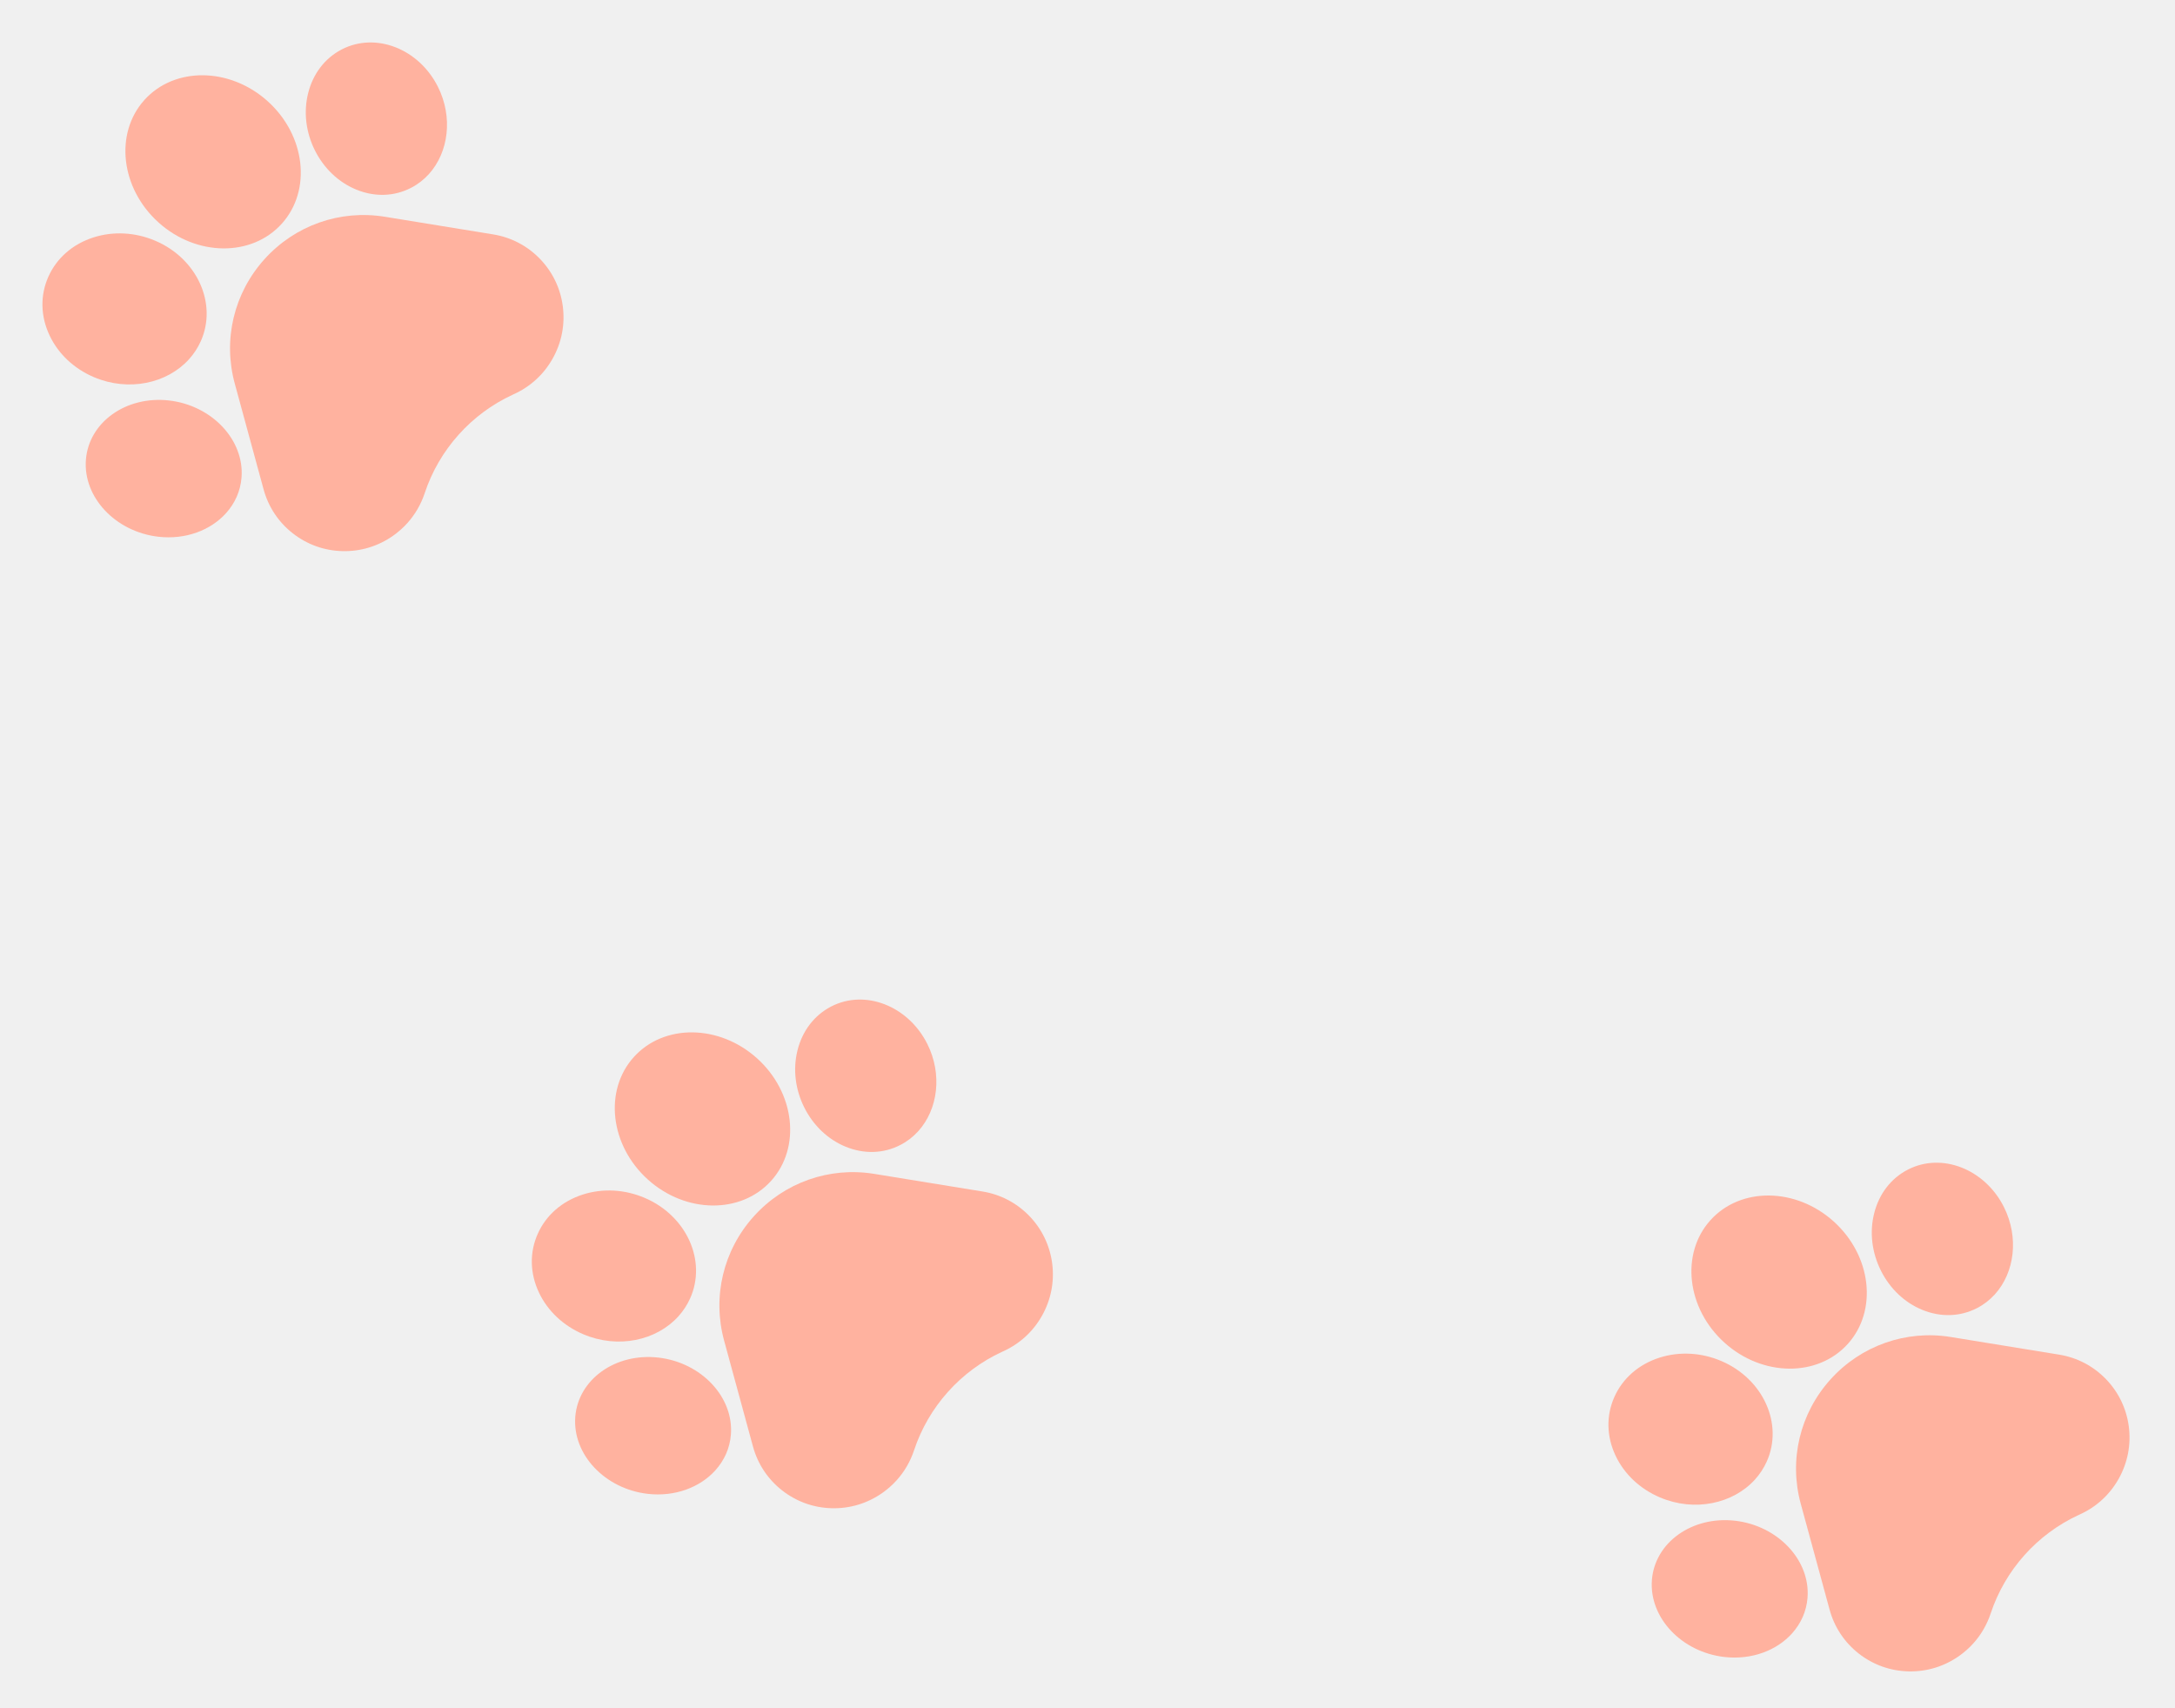
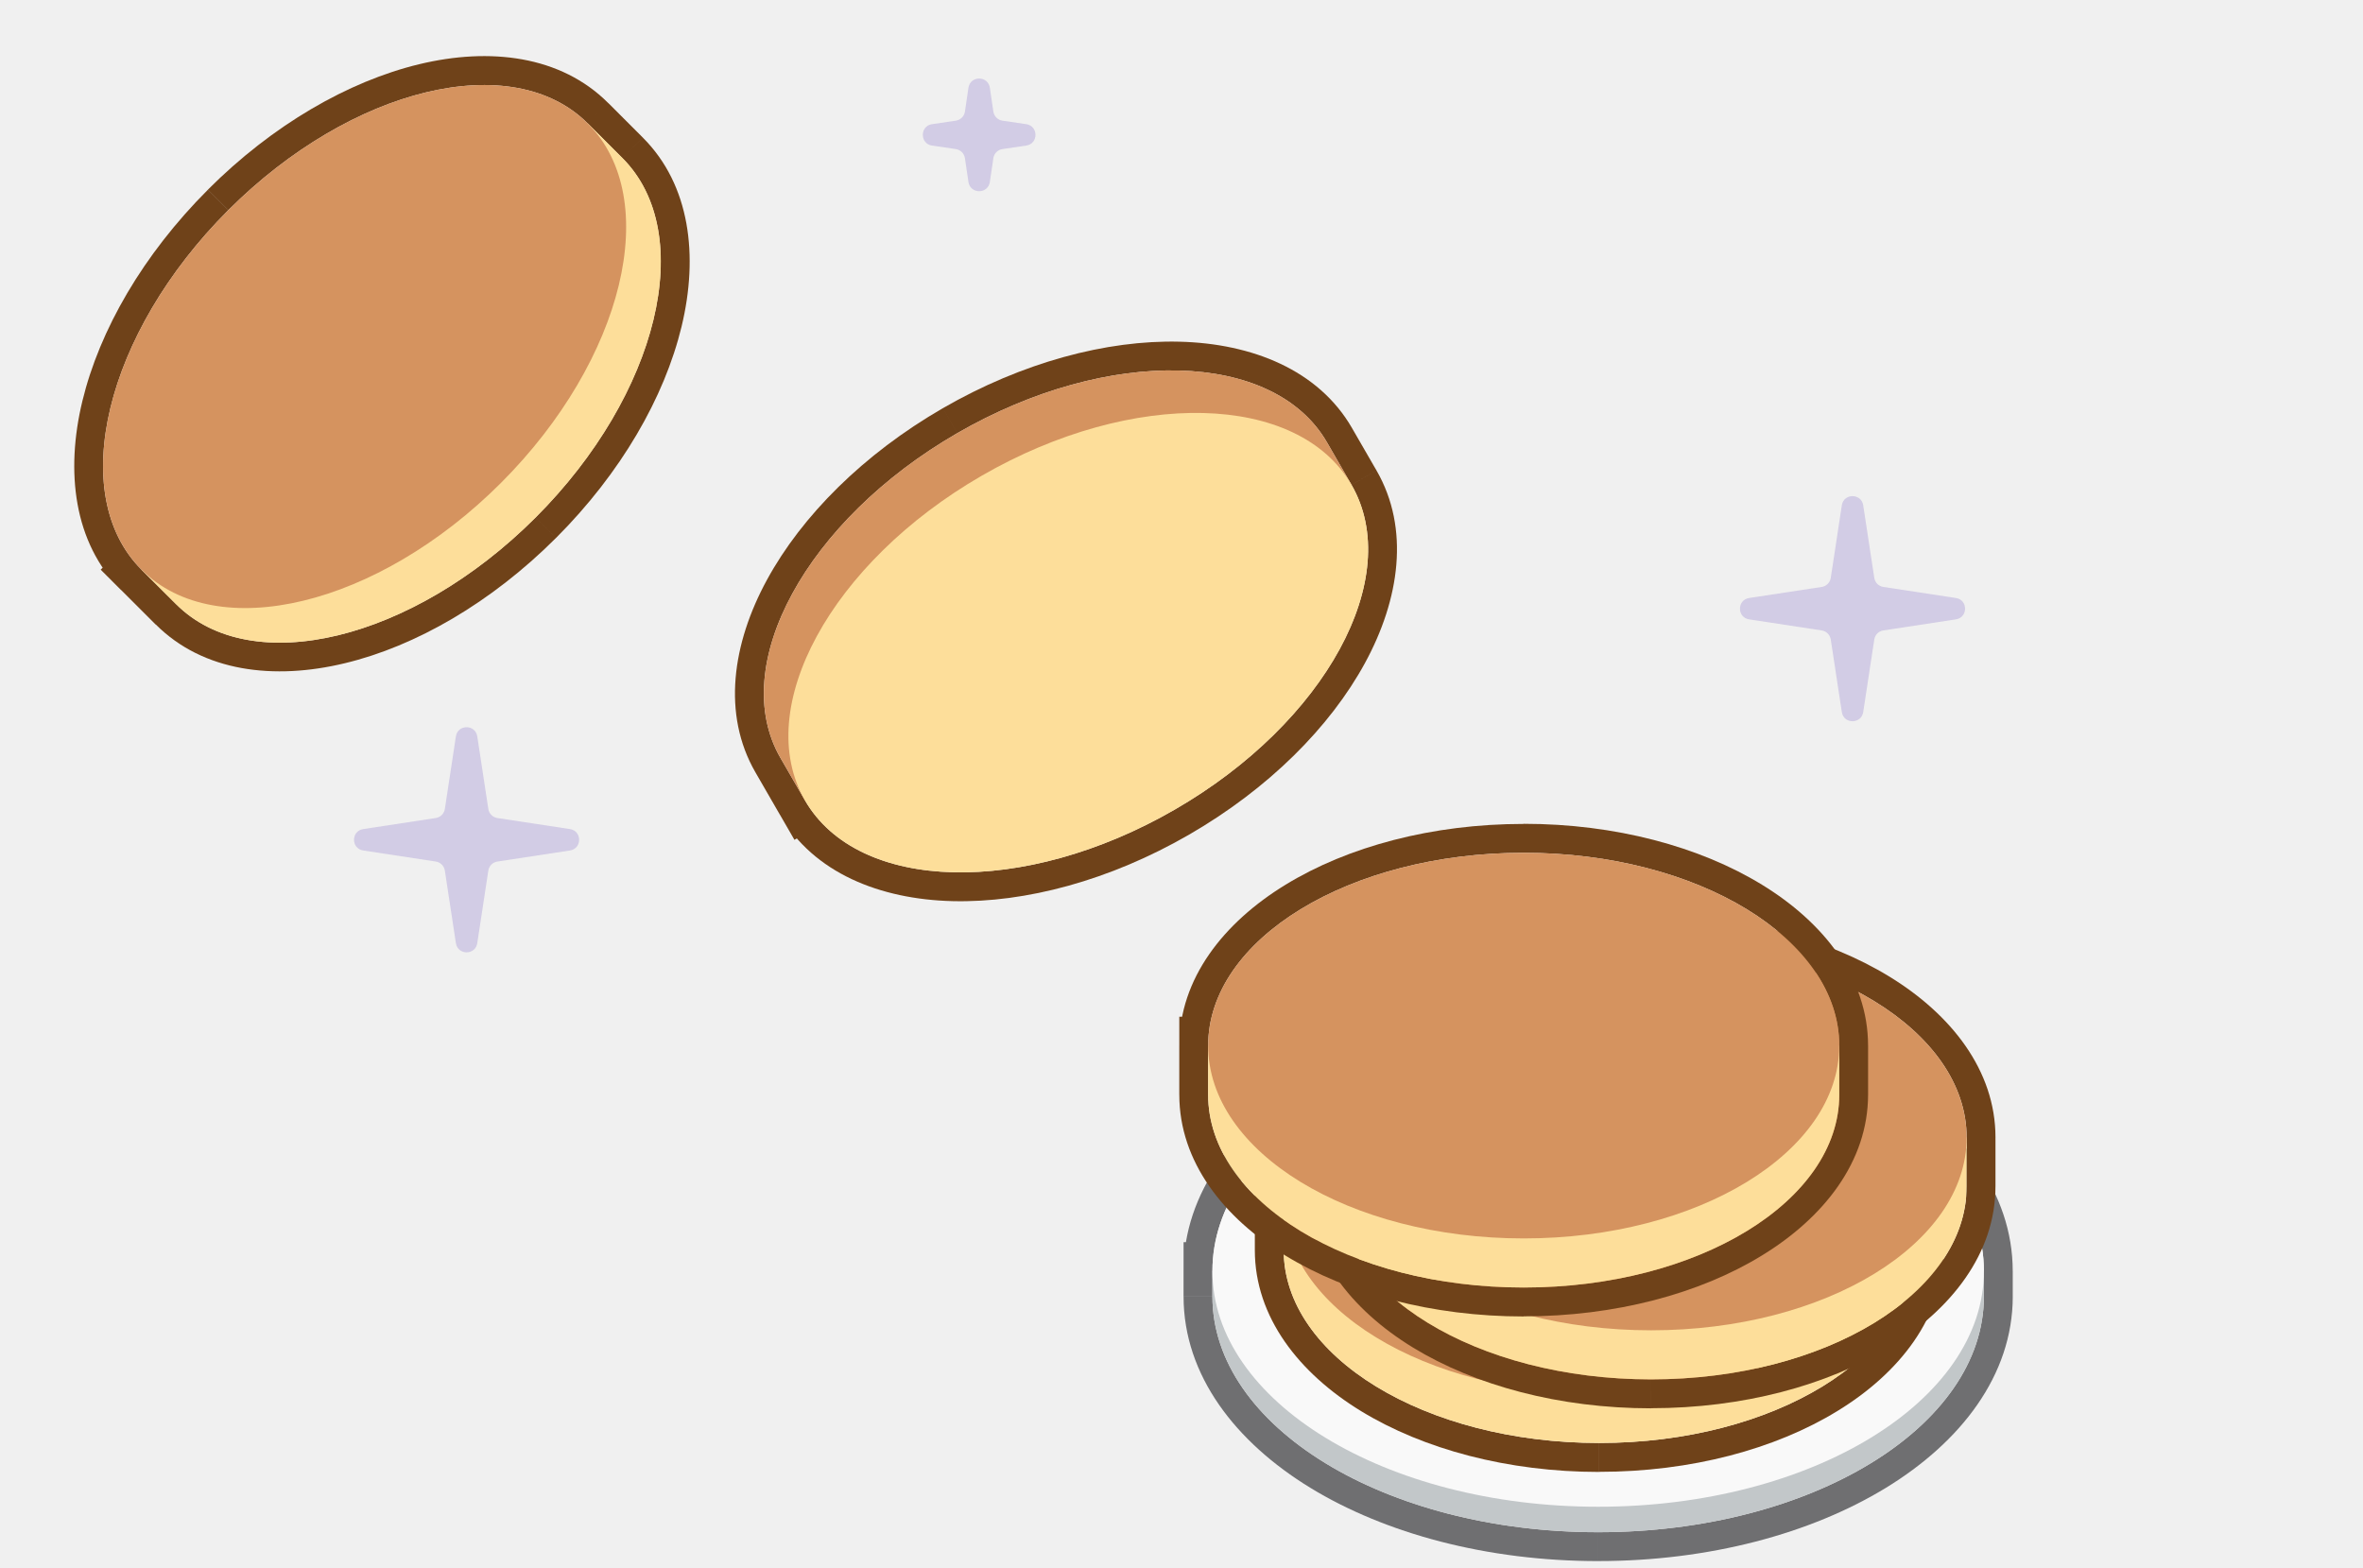
- <svg xmlns="http://www.w3.org/2000/svg" width="200" height="157" viewBox="0 0 200 157">
-   <g fill="none" fill-rule="evenodd">
-     <g fill="#FFB29F" fill-rule="nonzero">
-       <g>
-         <path d="M187.838 127.25c-2.265-3.519-6.121-5.62-10.317-5.62s-8.053 2.101-10.317 5.62l-5.456 8.48c-.906 1.407-1.323 3.033-1.208 4.7.114 1.668.751 3.22 1.841 4.492 1.091 1.27 2.532 2.139 4.168 2.511 1.636.373 3.313.214 4.85-.46l.103-.045c3.866-1.659 8.284-1.644 12.14.046.995.435 2.05.656 3.113.656.578 0 1.16-.066 1.736-.196 1.636-.373 3.077-1.24 4.168-2.512 1.09-1.27 1.728-2.823 1.843-4.491.115-1.668-.302-3.293-1.208-4.7l-5.456-8.48z" transform="translate(-1087 -147) translate(1087.453 147.906) scale(-1 1) rotate(48 0 -264.089)" />
-         <path d="M180.751 119.628c1.635-.616 2.876-1.908 3.496-3.64.59-1.646.542-3.506-.136-5.235-.679-1.729-1.913-3.14-3.477-3.974-1.642-.876-3.446-1.018-5.078-.401-3.282 1.238-4.789 5.219-3.357 8.875 1.143 2.91 3.81 4.747 6.506 4.747.689 0 1.38-.12 2.046-.372z" transform="translate(-1087 -147) translate(1087.453 147.906) scale(-1 1) rotate(48 0 -287.148)" />
-         <path d="M163.142 125.473c4.135 0 7.5-3.812 7.5-8.499 0-4.687-3.365-8.5-7.5-8.5-4.136 0-7.5 3.813-7.5 8.5 0 4.687 3.364 8.5 7.5 8.5z" transform="translate(-1087 -147) translate(1087.453 147.906) scale(-1 1) rotate(48 0 -249.45)" />
-         <path d="M152.524 137.697c.637.205 1.287.302 1.934.302 3.02 0 5.963-2.125 7.086-5.393.647-1.88.604-3.869-.12-5.598-.757-1.811-2.161-3.126-3.953-3.702-1.792-.576-3.73-.335-5.458.676-1.65.967-2.915 2.535-3.561 4.416-1.364 3.967.463 8.139 4.072 9.3z" transform="translate(-1087 -147) translate(1087.453 147.906) scale(-1 1) rotate(48 0 -217.636)" />
-         <path d="M162.783 139.316l-.001-.001c-2.749-2.108-6.859-1.194-9.164 2.038-2.302 3.233-1.942 7.58.802 9.69 1.001.77 2.184 1.137 3.394 1.137 2.11 0 4.304-1.118 5.771-3.173 2.302-3.234 1.943-7.58-.802-9.69z" transform="translate(-1087 -147) translate(1087.453 147.906) scale(-1 1) rotate(48 0 -211.045)" />
-         <path d="M88.838 112.25c-2.265-3.519-6.121-5.62-10.317-5.62s-8.053 2.101-10.317 5.62l-5.456 8.48c-.906 1.407-1.323 3.033-1.208 4.7.114 1.668.751 3.22 1.841 4.492 1.091 1.27 2.532 2.139 4.168 2.511 1.636.373 3.313.214 4.85-.46l.103-.045c3.866-1.659 8.284-1.644 12.14.046.995.435 2.05.656 3.113.656.578 0 1.16-.066 1.736-.196 1.636-.373 3.077-1.24 4.168-2.512 1.09-1.27 1.728-2.823 1.843-4.491.115-1.668-.302-3.293-1.208-4.7l-5.456-8.48z" transform="translate(-1087 -147) translate(1087.453 147.906) scale(-1 1) rotate(48 0 -56.731)" />
-         <path d="M81.751 104.628c1.635-.616 2.876-1.908 3.496-3.64.59-1.646.542-3.506-.136-5.235-.679-1.729-1.913-3.14-3.477-3.974-1.642-.876-3.446-1.018-5.078-.401-3.282 1.238-4.789 5.219-3.357 8.875 1.143 2.91 3.81 4.747 6.506 4.747.689 0 1.38-.12 2.046-.372z" transform="translate(-1087 -147) translate(1087.453 147.906) scale(-1 1) rotate(48 0 -79.79)" />
-         <path d="M64.142 110.473c4.135 0 7.5-3.812 7.5-8.499 0-4.687-3.365-8.5-7.5-8.5-4.136 0-7.5 3.813-7.5 8.5 0 4.687 3.364 8.5 7.5 8.5z" transform="translate(-1087 -147) translate(1087.453 147.906) scale(-1 1) rotate(48 0 -42.092)" />
-         <path d="M53.524 122.697c.637.205 1.287.302 1.934.302 3.02 0 5.963-2.125 7.086-5.393.647-1.88.604-3.869-.12-5.598-.757-1.811-2.161-3.126-3.953-3.702-1.792-.576-3.73-.335-5.458.676-1.65.967-2.915 2.535-3.561 4.416-1.364 3.967.463 8.139 4.072 9.3z" transform="translate(-1087 -147) translate(1087.453 147.906) scale(-1 1) rotate(48 0 -10.279)" />
-         <path d="M63.783 124.316l-.001-.001c-2.749-2.108-6.859-1.194-9.164 2.038-2.302 3.233-1.942 7.58.802 9.69 1.001.77 2.184 1.137 3.394 1.137 2.11 0 4.304-1.118 5.771-3.173 2.302-3.234 1.943-7.58-.802-9.69z" transform="translate(-1087 -147) translate(1087.453 147.906) scale(-1 1) rotate(48 0 -3.687)" />
-         <path d="M43.838 24.25c-2.265-3.519-6.121-5.62-10.317-5.62s-8.053 2.101-10.317 5.62l-5.456 8.48c-.906 1.407-1.323 3.033-1.208 4.7.114 1.668.751 3.22 1.841 4.492 1.091 1.27 2.532 2.139 4.168 2.511 1.636.373 3.313.214 4.85-.46l.103-.045c3.866-1.659 8.284-1.644 12.14.046.995.435 2.05.656 3.113.656.578 0 1.16-.066 1.736-.196 1.636-.373 3.077-1.24 4.168-2.512 1.09-1.27 1.728-2.823 1.843-4.491.115-1.668-.302-3.293-1.208-4.7l-5.456-8.48z" transform="translate(-1087 -147) translate(1087.453 147.906) scale(-1 1) rotate(48 0 -43.66)" />
-         <path d="M36.751 16.628c1.635-.616 2.876-1.908 3.496-3.64.59-1.646.542-3.506-.136-5.235-.679-1.729-1.913-3.14-3.477-3.974-1.642-.876-3.446-1.018-5.078-.401-3.282 1.238-4.789 5.219-3.357 8.875 1.143 2.91 3.81 4.747 6.506 4.747.689 0 1.38-.12 2.046-.372z" transform="translate(-1087 -147) translate(1087.453 147.906) scale(-1 1) rotate(48 0 -66.719)" />
-         <path d="M19.142 22.473c4.135 0 7.5-3.812 7.5-8.499 0-4.687-3.365-8.5-7.5-8.5-4.136 0-7.5 3.813-7.5 8.5 0 4.687 3.364 8.5 7.5 8.5z" transform="translate(-1087 -147) translate(1087.453 147.906) scale(-1 1) rotate(48 0 -29.02)" />
-         <path d="M8.524 34.697c.637.205 1.287.302 1.934.302 3.02 0 5.963-2.125 7.086-5.393.647-1.88.604-3.869-.12-5.598-.757-1.811-2.161-3.126-3.953-3.702-1.792-.576-3.73-.335-5.458.676-1.65.967-2.915 2.535-3.561 4.416-1.364 3.967.463 8.139 4.072 9.3z" transform="translate(-1087 -147) translate(1087.453 147.906) scale(-1 1) rotate(48 0 2.793)" />
-         <path d="M18.783 36.316l-.001-.001c-2.749-2.108-6.859-1.194-9.164 2.038-2.302 3.233-1.942 7.58.802 9.69 1.001.77 2.184 1.137 3.394 1.137 2.11 0 4.304-1.118 5.771-3.173 2.302-3.234 1.943-7.58-.802-9.69z" transform="translate(-1087 -147) translate(1087.453 147.906) scale(-1 1) rotate(48 0 9.384)" />
-       </g>
+ <svg xmlns="http://www.w3.org/2000/svg" width="202" height="134" fill="none">
+   <style>.B{fill:#fff}.C{fill:#000}.D{fill-rule:evenodd}.E{fill:#612f01}.F{fill:#fedc90}.G{fill:#d1884f}</style>
+   <g opacity=".9" clip-path="url(#G)">
+     <g fill="#aea0d6">
+       <path opacity=".5" d="M40.8 62.955c-.16-1.047-1.67-1.047-1.828 0l-.945 6.202c-.06.4-.375.714-.775.775l-6.202.945c-1.047.16-1.047 1.67 0 1.83l6.202.945c.4.06.714.375.775.775l.945 6.202c.16 1.047 1.67 1.047 1.828 0l.945-6.202c.06-.4.375-.714.775-.775l6.202-.945c1.047-.16 1.047-1.67 0-1.83l-6.202-.945c-.4-.06-.714-.375-.775-.775l-.945-6.202zM159.277 43.2c-.16-1.047-1.67-1.047-1.83 0l-.945 6.202c-.06.4-.375.714-.775.775l-6.202.945c-1.047.16-1.047 1.67 0 1.828l6.202.945c.4.06.714.375.775.775l.945 6.202c.16 1.047 1.67 1.047 1.83 0l.945-6.202c.06-.4.375-.714.775-.775l6.2-.945c1.048-.16 1.048-1.67 0-1.828l-6.2-.945c-.4-.06-.714-.375-.775-.775l-.945-6.202zm-76.49-35.7c.16-1.047 1.67-1.047 1.83 0l.3 2.04c.06.4.375.714.775.775l2.04.3c1.047.16 1.047 1.67 0 1.83l-2.04.3c-.4.06-.714.375-.775.775l-.3 2.04c-.16 1.047-1.67 1.047-1.83 0l-.3-2.04c-.06-.4-.375-.714-.775-.775l-2.04-.3c-1.047-.16-1.047-1.67 0-1.83l2.04-.3c.4-.06.714-.375.775-.775l.3-2.04z" />
    </g>
+     <mask id="A" maskUnits="userSpaceOnUse" x="100.643" y="85.509" width="72" height="48" class="C">
+       <path d="M100.643 85.51h72v48h-72z" class="B" />
+       <path d="M169.593 108.695v2.143c0 11.13-14.764 20.15-32.975 20.15s-32.975-9.022-32.975-20.15v-2.177c0-11.13 14.763-20.152 32.975-20.152s32.975 9.022 32.975 20.152v.034z" class="D" />
+     </mask>
+     <path d="M169.593 108.695l-2.466-.007v.007h2.466zm-65.95-.034v-2.466h-2.466v2.466h2.466zm0 0v2.467h2.466v-2.467h-2.466zm63.484.034v2.143h4.932v-2.143h-4.932zm0 2.143c0 4.38-2.916 8.745-8.478 12.144-5.52 3.374-13.304 5.54-22.03 5.54v4.932c9.484 0 18.188-2.344 24.603-6.264 6.372-3.894 10.838-9.604 10.838-16.353h-4.932zm-30.51 17.685c-8.728 0-16.51-2.167-22.03-5.54-5.563-3.4-8.478-7.764-8.478-12.144h-4.932c0 6.75 4.466 12.46 10.838 16.353 6.414 3.92 15.12 6.264 24.603 6.264v-4.932zm-30.51-17.685v-2.177h-4.932v2.177h4.932zm-2.466.3h0v-4.933 4.933zm2.466-2.467h-4.932 4.932zm0 0c0-4.38 2.916-8.746 8.478-12.145 5.52-3.374 13.303-5.54 22.03-5.54v-4.932c-9.484 0-18.19 2.344-24.603 6.264-6.372 3.894-10.838 9.605-10.838 16.354h4.932zm30.51-17.686c8.727 0 16.5 2.167 22.03 5.54 5.562 3.4 8.478 7.764 8.478 12.145h4.932c0-6.75-4.466-12.46-10.838-16.354-6.415-3.92-15.12-6.264-24.603-6.264v4.932zm30.51 17.686v.027l4.932.013v-.04h-4.932z" fill="#606063" mask="url(#A)" />
+     <path d="M169.593 110.838c0 11.13-14.764 20.15-32.975 20.15s-32.975-9.022-32.975-20.15v-2.177h65.95v2.177z" fill="#bdc2c4" />
+     <path d="M169.593 108.66c0 11.13-14.764 20.15-32.975 20.15s-32.975-9.022-32.975-20.15 14.763-20.152 32.975-20.152 32.975 9.022 32.975 20.152z" fill="#faf9fa" />
+     <mask id="B" maskUnits="userSpaceOnUse" x="106.737" y="83.193" width="60" height="43" class="C">
+       <path d="M106.737 83.193h60v43h-60z" class="B" />
+       <path d="M163.686 102.777v-.1c0-9.104-12.077-16.484-26.974-16.484s-26.975 7.38-26.975 16.484v4.197c0 9.104 12.077 16.485 26.974 16.485s26.975-7.38 26.975-16.485v-4.097z" class="D" />
+     </mask>
+     <path d="M163.686 102.777l-2.466-.024v.024h2.466zm-53.95-.1v2.466h2.466v-2.466h-2.466zm0 0v-2.466h-2.467v2.466h2.467zm51.483-.001v.076l4.932.048.001-.124h-4.933zM136.712 88.66c7.07 0 13.353 1.756 17.788 4.466 4.476 2.736 6.72 6.184 6.72 9.552h4.933c0-5.736-3.795-10.53-9.08-13.76-5.33-3.256-12.533-5.2-20.36-5.2v4.933zm-24.51 14.018c0-3.368 2.244-6.816 6.72-9.552 4.434-2.7 10.717-4.466 17.788-4.466v-4.933c-7.827 0-15.032 1.934-20.36 5.2-5.286 3.23-9.08 8.024-9.08 13.76h4.932zm0 .001l-4.932-.001 4.932.001zm-2.466 2.466h0v-4.932 4.932zm2.466 1.73v-4.196h-4.933v4.196h4.933zm24.508 14.018c-7.07 0-13.353-1.756-17.788-4.466-4.477-2.736-6.72-6.184-6.72-9.552h-4.933c0 5.736 3.795 10.53 9.08 13.76 5.33 3.256 12.533 5.2 20.36 5.2v-4.933zm24.51-14.018c0 3.368-2.244 6.816-6.72 9.552-4.434 2.7-10.717 4.466-17.788 4.466v4.933c7.827 0 15.032-1.934 20.36-5.2 5.286-3.23 9.08-8.025 9.08-13.76h-4.932zm0-4.097v4.097h4.932v-4.097h-4.932z" mask="url(#B)" class="E" />
+     <path d="M163.686 106.874c0 9.104-12.077 16.485-26.975 16.485s-26.975-7.38-26.975-16.485v-4.196h53.95v4.196z" class="F" />
+     <path d="M163.686 102.677c0 9.104-12.077 16.485-26.975 16.485s-26.975-7.38-26.975-16.485 12.077-16.484 26.975-16.484 26.975 7.38 26.975 16.484z" class="G" />
+     <mask id="C" maskUnits="userSpaceOnUse" x="111.166" y="77.758" width="60" height="43" class="C">
+       <path d="M111.166 77.758h60v43h-60z" class="B" />
+       <path d="M168.115 97.4l.002-.16c0-9.104-12.077-16.484-26.975-16.484s-26.974 7.38-26.975 16.483h-.001v4.196c0 9.104 12.077 16.485 26.975 16.485s26.974-7.38 26.974-16.485V97.4z" class="D" />
+     </mask>
+     <path d="M168.115 97.4l-2.465-.038v.02.02h2.466zm-53.948-.16v2.466h2.466V97.24h-2.466zm-.001 0v-2.466H111.7v2.466h2.466zm51.484.001v.12l4.93.076.002-.197h-4.933zm-24.508-14.018c7.07 0 13.354 1.756 17.788 4.466 4.477 2.736 6.72 6.184 6.72 9.552h4.933c0-5.736-3.795-10.53-9.08-13.76-5.33-3.256-12.533-5.2-20.36-5.2v4.932zm-24.51 14.017c.001-3.368 2.245-6.816 6.722-9.55 4.434-2.7 10.717-4.466 17.787-4.466V78.29c-7.827 0-15.03 1.934-20.36 5.2-5.287 3.23-9.08 8.024-9.082 13.76h4.932zm-2.467 2.466h.001l-.001-4.933v4.933zm2.466 1.73V97.24H111.7v4.196h4.932zm24.51 14.018c-7.07 0-13.354-1.756-17.788-4.466-4.477-2.736-6.72-6.184-6.72-9.552H111.7c0 5.736 3.795 10.53 9.08 13.76 5.328 3.256 12.533 5.2 20.36 5.2v-4.933zm24.508-14.018c0 3.368-2.244 6.816-6.72 9.552-4.435 2.7-10.718 4.466-17.788 4.466v4.933c7.827 0 15.03-1.934 20.36-5.2 5.286-3.23 9.08-8.025 9.08-13.76h-4.933zm0-4.036v4.036h4.933V97.4h-4.933z" mask="url(#C)" class="E" />
+     <path d="M168.115 101.438c0 9.104-12.077 16.484-26.974 16.484s-26.975-7.38-26.975-16.484v-4.196h53.95v4.197z" class="F" />
+     <path d="M168.116 97.242c0 9.105-12.077 16.485-26.975 16.485s-26.975-7.38-26.975-16.485 12.077-16.485 26.975-16.485 26.975 7.38 26.975 16.485z" class="G" />
+     <mask id="D" maskUnits="userSpaceOnUse" x="100.278" y="69.903" width="60" height="43" class="C">
+       <path d="M100.278 69.903h60v43h-60z" class="B" />
+       <path d="M157.228 89.485v-.097c0-9.104-12.077-16.485-26.975-16.485s-26.974 7.38-26.974 16.485h-.001v4.196c0 9.104 12.077 16.485 26.975 16.485s26.975-7.38 26.975-16.485v-4.1z" class="D" />
+     </mask>
+     <path d="M157.228 89.485l-2.466-.023-.001.012v.012h2.467zm-53.95-.097v2.466h2.466v-2.466h-2.466zm-.001 0v-2.466h-2.466v2.466h2.466zm51.484-.001v.074l4.932.047v-.12h-4.932zm-24.51-14.018c7.07 0 13.354 1.757 17.788 4.466 4.477 2.736 6.72 6.184 6.72 9.552h4.932c0-5.736-3.794-10.53-9.08-13.76-5.328-3.256-12.533-5.2-20.36-5.2v4.932zm-24.508 14.018c0-3.368 2.244-6.816 6.72-9.552 4.435-2.7 10.718-4.466 17.788-4.466v-4.932c-7.827 0-15.03 1.934-20.36 5.2-5.286 3.23-9.08 8.024-9.08 13.76h4.933zm0 0h-4.933 4.933zm-2.467 2.466h.001l-.001-4.933v4.933zm2.466 1.73v-4.196h-4.932v4.196h4.932zm24.51 14.02c-7.07 0-13.354-1.757-17.788-4.467-4.477-2.736-6.72-6.184-6.72-9.552h-4.932c0 5.736 3.795 10.53 9.08 13.76 5.328 3.256 12.533 5.2 20.36 5.2v-4.932zm24.508-14.02c0 3.368-2.243 6.816-6.72 9.552-4.435 2.7-10.717 4.467-17.788 4.467v4.932c7.827 0 15.03-1.934 20.36-5.2 5.286-3.23 9.08-8.024 9.08-13.76h-4.933zm0-4.1v4.1h4.933v-4.1h-4.933z" mask="url(#D)" class="E" />
+     <path d="M157.228 93.585c0 9.104-12.077 16.484-26.975 16.484s-26.975-7.38-26.975-16.484v-4.196h53.95v4.196z" class="F" />
+     <path d="M157.228 89.388c0 9.104-12.077 16.484-26.975 16.484s-26.975-7.38-26.975-16.484 12.077-16.485 26.975-16.485 26.975 7.38 26.975 16.485z" class="G" />
+     <mask id="E" maskUnits="userSpaceOnUse" x="54.459" y="19.562" width="73.462" height="67.239" class="C">
+       <path d="M54.46 19.562h73.462V86.8H54.46z" class="B" />
+       <path d="M115.49 41.374l.045.078c4.552 7.884-2.216 20.314-15.118 27.763s-27.05 7.096-31.603-.788h0l-2.098-3.634C62.165 56.91 68.934 44.48 81.835 37.03s27.05-7.096 31.603.79l2.053 3.555z" class="D" />
+     </mask>
+     <path d="M115.49 41.374l-2.125 1.252-.006-.01-.005-.01 2.136-1.233zM68.815 68.427l-1.233-2.136 2.136-1.233 1.233 2.136-2.136 1.233zm0 0l1.233 2.136-2.136 1.233-1.233-2.136 2.136-1.233zm-2.098-3.634l-2.136 1.233 2.136-1.233zm46.72-26.975l2.136-1.233-2.136 1.233zm-.037 4.866l-.035-.06 4.25-2.504.056.097-4.27 2.466zM99.185 67.08c6.123-3.535 10.686-8.198 13.17-12.762 2.51-4.608 2.728-8.716 1.045-11.632l4.27-2.466c2.868 4.968 1.98 11.017-.984 16.458-2.986 5.484-8.26 10.76-15.037 14.675l-2.466-4.272zm-28.234.114c1.684 2.916 5.35 4.78 10.596 4.912 5.195.13 11.514-1.49 17.638-5.026l2.466 4.272c-6.778 3.913-13.984 5.84-20.227 5.685-6.193-.154-11.876-2.408-14.745-7.376l4.272-2.467zm-3.37-.902h0l2.466 4.272-2.466-4.272zm1.27-2.73l2.098 3.634-4.272 2.466-2.098-3.634 4.272-2.466zm14.216-24.394c-6.123 3.535-10.686 8.198-13.172 12.762-2.51 4.608-2.728 8.716-1.044 11.633l-4.272 2.466c-2.868-4.968-1.98-11.017.984-16.458 2.987-5.484 8.26-10.76 15.037-14.675l2.466 4.272zm28.235-.114c-1.684-2.917-5.352-4.78-10.597-4.912-5.195-.13-11.514 1.49-17.638 5.026l-2.466-4.272c6.778-3.914 13.984-5.84 20.228-5.685 6.193.155 11.876 2.41 14.744 7.377l-4.27 2.466zm2.052 3.555l-2.052-3.555 4.27-2.466 2.053 3.555-4.272 2.466z" mask="url(#E)" class="E" />
+     <path d="M113.438 37.818c-4.552-7.884-18.702-8.237-31.603-.79s-19.67 19.88-15.12 27.763l2.098 3.634 46.722-26.975-2.098-3.634z" class="G" />
+     <path d="M115.536 41.452c-4.552-7.884-18.7-8.237-31.603-.79s-19.67 19.88-15.12 27.763 18.7 8.238 31.604.79 19.67-19.88 15.118-27.763z" class="F" />
+     <mask id="F" maskUnits="userSpaceOnUse" x="-3.84" y="-5.357" width="72.832" height="72.832" class="C">
+       <path d="M-3.84-5.357h72.832v72.832H-3.84z" class="B" />
+       <path d="M12.095 48.7c-6.438-6.438-3.117-20.196 7.418-30.73s24.293-13.855 30.73-7.418l.035.035L53.2 13.51c6.438 6.438 3.117 20.196-7.418 30.73S21.5 58.095 15.062 51.657L12.095 48.7z" class="D" />
+     </mask>
+     <path d="M12.095 48.7l1.744-1.744 1.744 1.744-1.744 1.744-1.744-1.744zm38.183-38.113l-1.744 1.744-.008-.008 1.752-1.735zM12.095 48.7l-1.744 1.744L8.607 48.7l1.744-1.744 1.744 1.744zm1.744-1.744h0 0 0 0l-3.488 3.488 3.488-3.488zm7.418-27.243c-5 5-8.2 10.684-9.42 15.736-1.23 5.1-.38 9.125 2.002 11.506l-3.488 3.488c-4.056-4.056-4.763-10.13-3.31-16.152 1.465-6.07 5.192-12.532 10.727-18.067l3.488 3.488zM48.5 12.286c-2.38-2.38-6.406-3.233-11.506-2.002-5.052 1.22-10.736 4.42-15.736 9.42l-3.488-3.488C23.303 10.68 29.765 6.954 35.835 5.49c6.022-1.454 12.095-.747 16.15 3.31L48.5 12.286zm.026.026l-.026-.026 3.488-3.488.043.043-3.504 3.47zm2.94 2.94l-2.932-2.933 3.488-3.488 2.932 2.932-3.488 3.488zm-7.418 27.243c5-5 8.2-10.684 9.42-15.736 1.23-5.1.38-9.125-2.002-11.506l3.488-3.488c4.056 4.056 4.763 10.13 3.31 16.15-1.465 6.07-5.192 12.532-10.727 18.067l-3.488-3.488zm-27.243 7.418c2.38 2.38 6.406 3.233 11.506 2.002 5.052-1.22 10.736-4.42 15.736-9.42l3.488 3.488C42 51.518 35.54 55.245 29.47 56.7c-6.022 1.454-12.095.747-16.15-3.31l3.488-3.488zm-2.967-2.967l2.967 2.967-3.488 3.488-2.967-2.967 3.488-3.488zm0 3.488h0l-3.488-3.488 3.488 3.488z" mask="url(#F)" class="E" />
+     <path d="M15.06 51.657c6.438 6.438 20.196 3.117 30.73-7.418s13.855-24.293 7.418-30.73l-2.967-2.967L12.094 48.7l2.967 2.967z" class="F" />
+     <path d="M12.095 48.7c6.438 6.438 20.196 3.117 30.73-7.418s13.855-24.293 7.418-30.73-20.196-3.117-30.73 7.418S5.657 42.252 12.095 48.7z" class="G" />
  </g>
+   <defs>
+     <clipPath id="G">
+       <path d="M0 0h202v133.654H0z" class="B" />
+     </clipPath>
+   </defs>
</svg>
